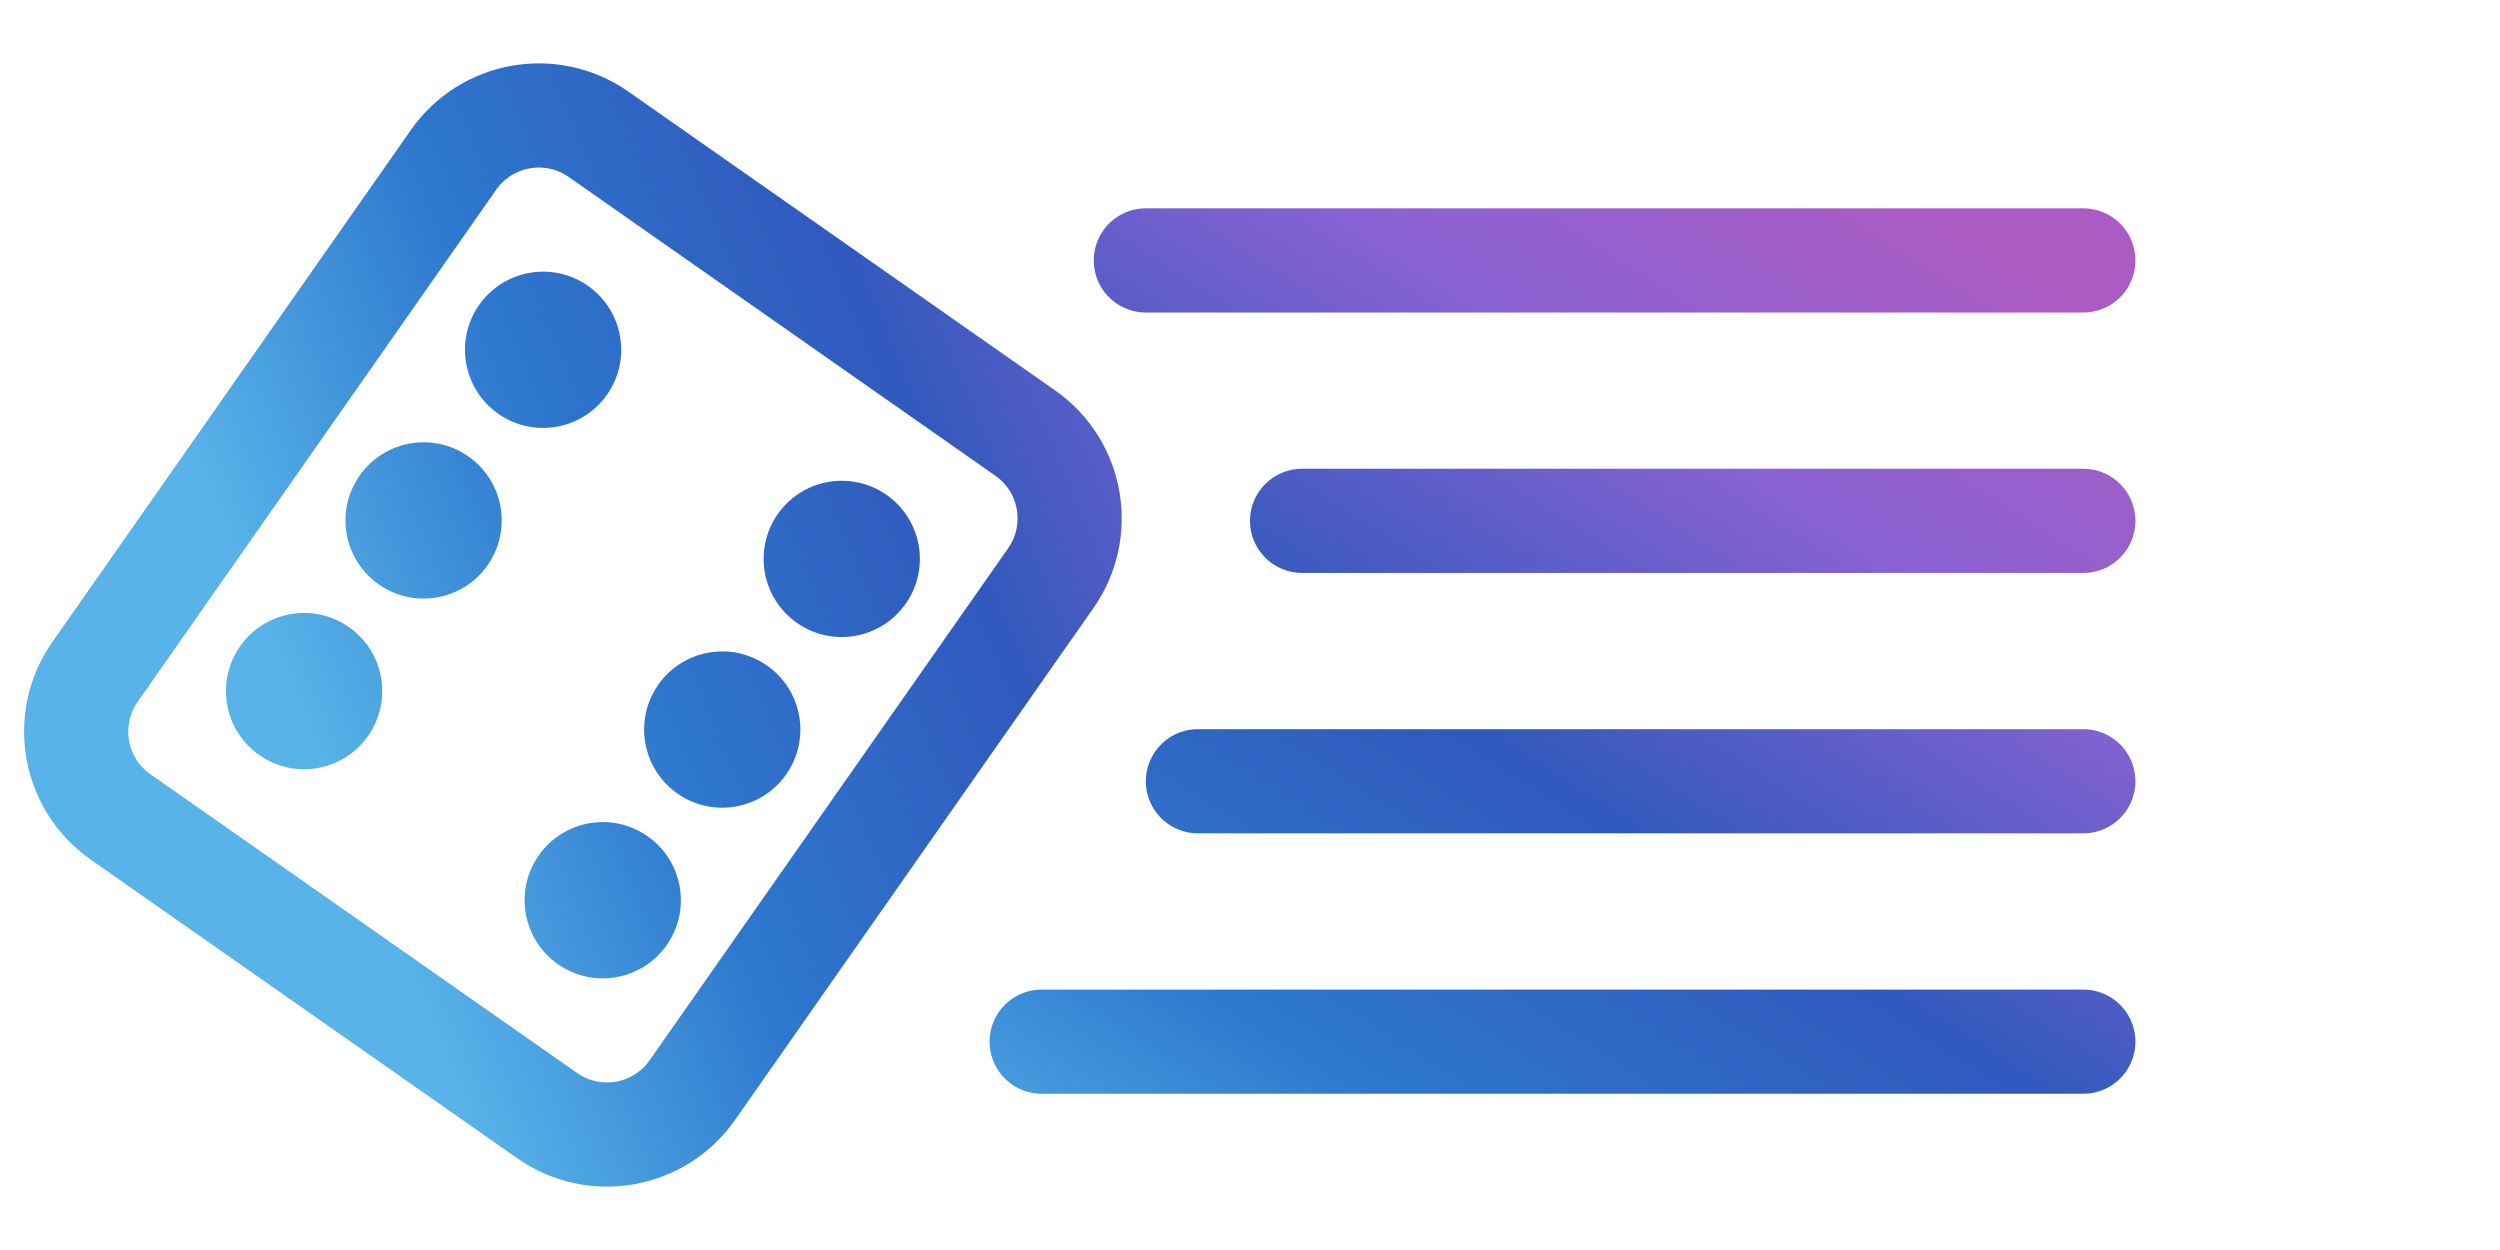
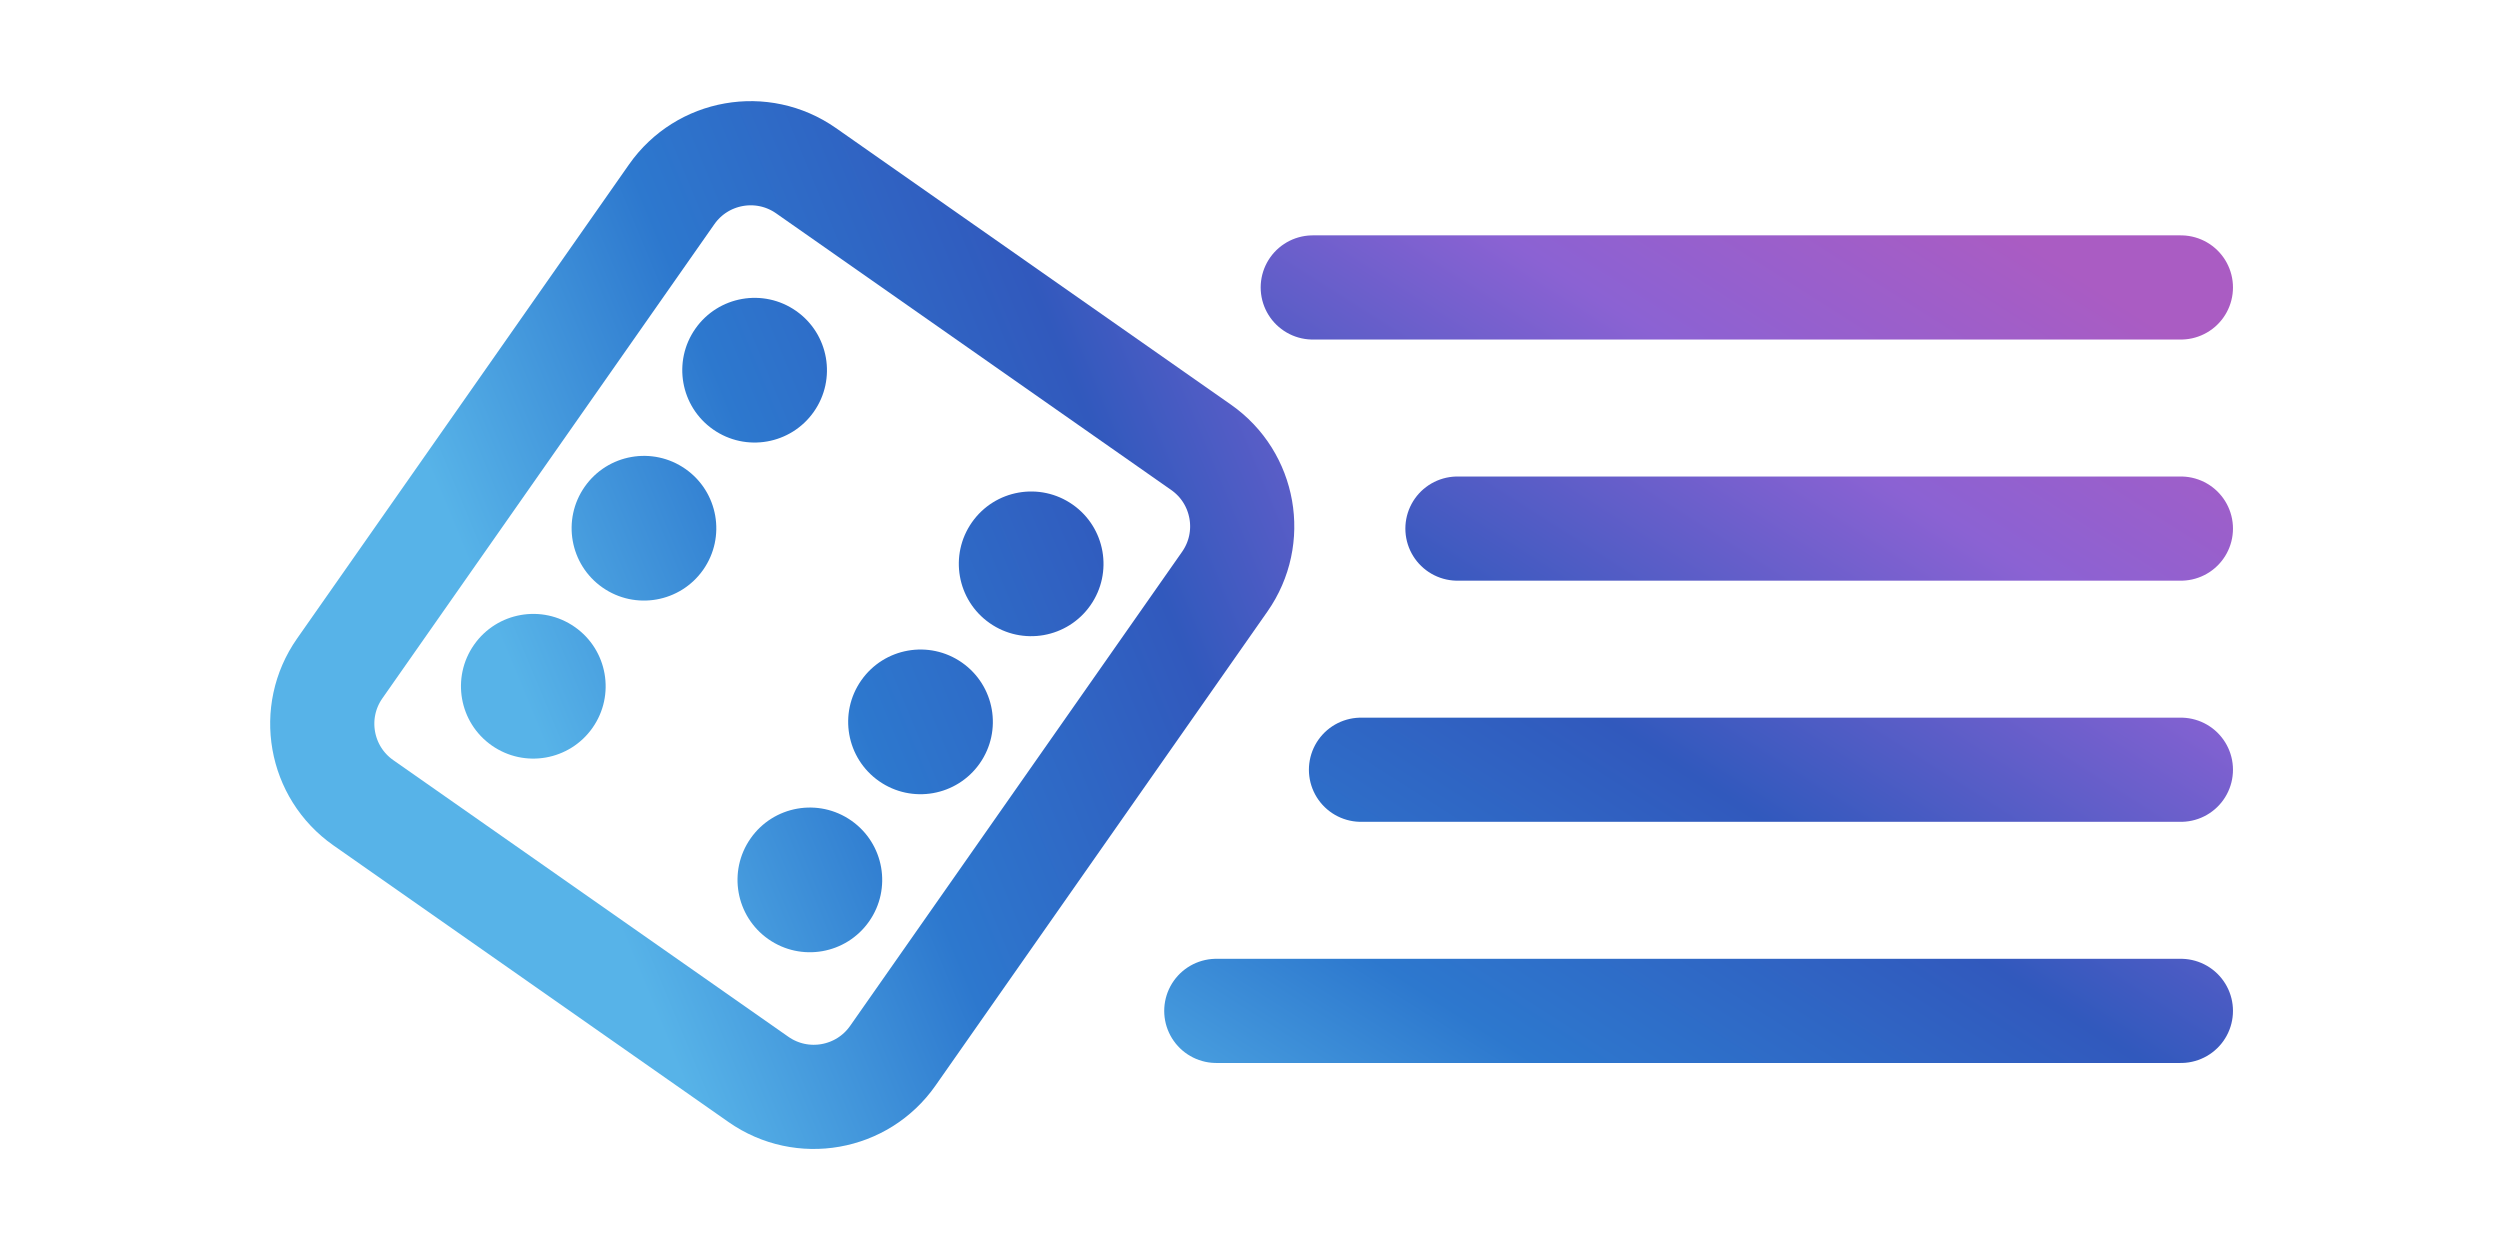
<svg xmlns="http://www.w3.org/2000/svg" fill="none" height="24" viewBox="0 0 48 24" width="48">
  <defs>
    <linearGradient id="nav-gradient" x1="32" y1="1" x2="18" y2="23" gradientUnits="userSpaceOnUse">
      <stop offset="0%" stop-color="#AA5CC3" />
      <stop offset="22%" stop-color="#8B62D3" />
      <stop offset="50%" stop-color="#3159BD" />
      <stop offset="76%" stop-color="#2D78CE" />
      <stop offset="100%" stop-color="#57B3E8" />
    </linearGradient>
  </defs>
-   <g transform="rotate(35, 11, 12)">
-     <rect x="4" y="4" width="14" height="16" rx="2" stroke="url(#nav-gradient)" stroke-width="2" />
-     <circle cx="7.5" cy="8" r="1.5" fill="url(#nav-gradient)" />
-     <circle cx="7.5" cy="12" r="1.5" fill="url(#nav-gradient)" />
-     <circle cx="7.5" cy="16" r="1.5" fill="url(#nav-gradient)" />
-     <circle cx="14.5" cy="8" r="1.5" fill="url(#nav-gradient)" />
-     <circle cx="14.5" cy="12" r="1.5" fill="url(#nav-gradient)" />
-     <circle cx="14.5" cy="16" r="1.5" fill="url(#nav-gradient)" />
+   <g transform="translate(4.833 0.889) scale(0.926)">
+     <g transform="rotate(35, 11, 12)">
+       <rect x="4" y="4" width="14" height="16" rx="2" stroke="url(#nav-gradient)" stroke-width="2.16" />
+       <circle cx="7.5" cy="8" r="1.5" fill="url(#nav-gradient)" />
+       <circle cx="7.5" cy="12" r="1.5" fill="url(#nav-gradient)" />
+       <circle cx="7.5" cy="16" r="1.5" fill="url(#nav-gradient)" />
+       <circle cx="14.5" cy="8" r="1.5" fill="url(#nav-gradient)" />
+       <circle cx="14.5" cy="12" r="1.5" fill="url(#nav-gradient)" />
+       <circle cx="14.5" cy="16" r="1.5" fill="url(#nav-gradient)" />
+     </g>
+     <path d="M22 5H40" stroke="url(#nav-gradient)" stroke-width="2.16" stroke-linecap="round" />
+     <path d="M25 10H40" stroke="url(#nav-gradient)" stroke-width="2.16" stroke-linecap="round" />
+     <path d="M23 15H40" stroke="url(#nav-gradient)" stroke-width="2.16" stroke-linecap="round" />
+     <path d="M20 20H40" stroke="url(#nav-gradient)" stroke-width="2.16" stroke-linecap="round" />
  </g>
-   <path d="M22 5H40" stroke="url(#nav-gradient)" stroke-width="2" stroke-linecap="round" />
-   <path d="M25 10H40" stroke="url(#nav-gradient)" stroke-width="2" stroke-linecap="round" />
-   <path d="M23 15H40" stroke="url(#nav-gradient)" stroke-width="2" stroke-linecap="round" />
-   <path d="M20 20H40" stroke="url(#nav-gradient)" stroke-width="2" stroke-linecap="round" />
</svg>
